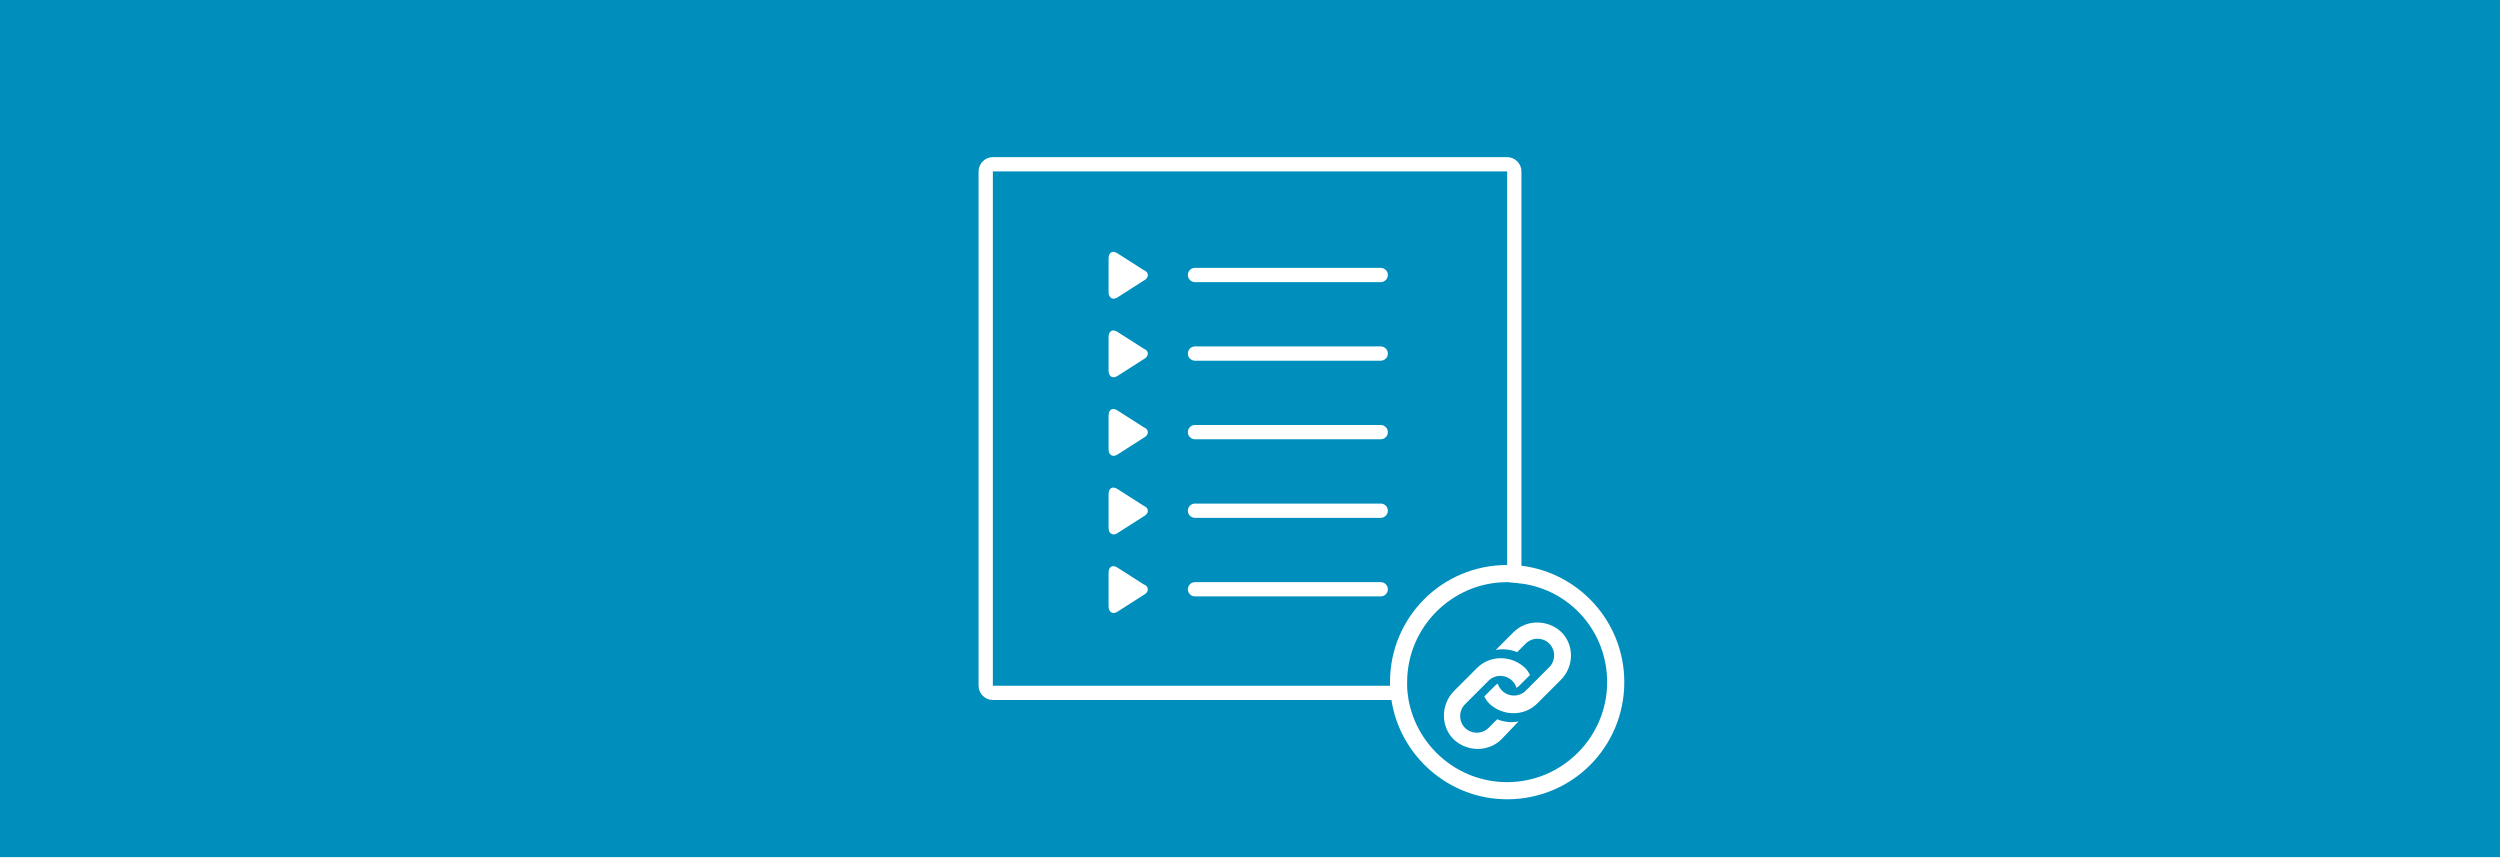
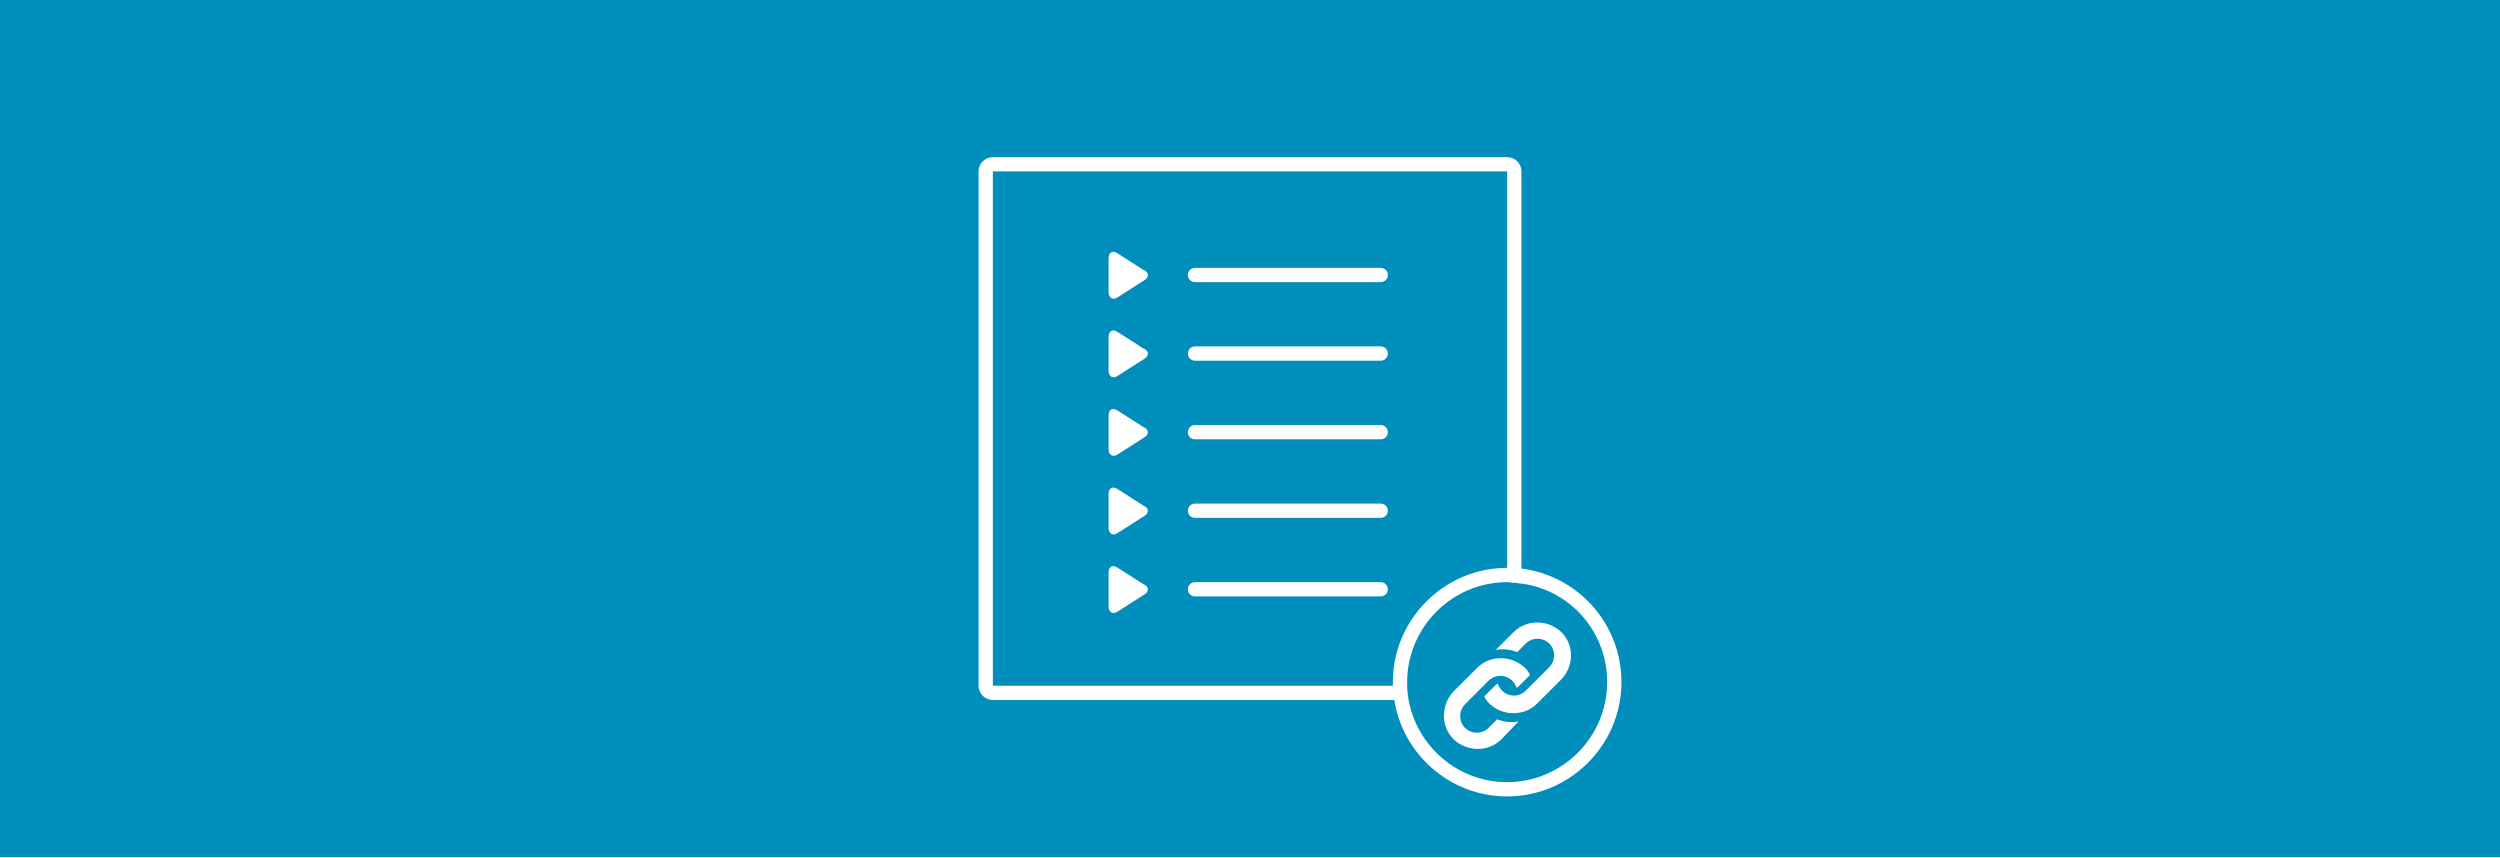
<svg xmlns="http://www.w3.org/2000/svg" version="1.1" id="Ebene_1" x="0px" y="0px" viewBox="0 0 350 120" style="enable-background:new 0 0 350 120;" xml:space="preserve">
  <style type="text/css">
	.st0{fill:#008EBD;}
</style>
  <g>
-     <path class="st0" d="M211,79.1V24h-72v72h55.6c0-0.2,0-0.3,0-0.5C194.6,86.4,201.9,79.1,211,79.1z M160.1,83.3l-3.6,2.3   c-0.7,0.5-1.3,0.1-1.3-0.7v-4.7c0-0.9,0.6-1.2,1.3-0.7l3.6,2.3C160.9,82.1,160.9,82.9,160.1,83.3z M160.1,72.3l-3.6,2.3   c-0.7,0.5-1.3,0.1-1.3-0.7v-4.7c0-0.9,0.6-1.2,1.3-0.7l3.6,2.3C160.9,71.1,160.9,71.9,160.1,72.3z M160.1,61.3l-3.6,2.3   c-0.7,0.5-1.3,0.1-1.3-0.7v-4.7c0-0.9,0.6-1.2,1.3-0.7l3.6,2.3C160.9,60.1,160.9,60.9,160.1,61.3z M160.1,50.3l-3.6,2.3   c-0.7,0.5-1.3,0.1-1.3-0.7v-4.7c0-0.9,0.6-1.2,1.3-0.7l3.6,2.3C160.9,49.1,160.9,49.9,160.1,50.3z M160.1,39.3l-3.6,2.3   c-0.7,0.5-1.3,0.1-1.3-0.7v-4.7c0-0.9,0.6-1.2,1.3-0.7l3.6,2.3C160.9,38.1,160.9,38.9,160.1,39.3z M193.3,83.5h-26   c-0.5,0-1-0.4-1-1c0-0.5,0.4-1,1-1h26c0.5,0,1,0.4,1,1C194.3,83.1,193.8,83.5,193.3,83.5z M193.3,72.5h-26c-0.5,0-1-0.4-1-1   c0-0.5,0.4-1,1-1h26c0.5,0,1,0.4,1,1C194.3,72.1,193.8,72.5,193.3,72.5z M193.3,61.5h-26c-0.5,0-1-0.4-1-1c0-0.5,0.4-1,1-1h26   c0.5,0,1,0.4,1,1C194.3,61.1,193.8,61.5,193.3,61.5z M193.3,50.5h-26c-0.5,0-1-0.4-1-1c0-0.5,0.4-1,1-1h26c0.5,0,1,0.4,1,1   C194.3,50.1,193.8,50.5,193.3,50.5z M193.3,39.5h-26c-0.5,0-1-0.4-1-1c0-0.5,0.4-1,1-1h26c0.5,0,1,0.4,1,1   C194.3,39.1,193.8,39.5,193.3,39.5z" />
+     <path class="st0" d="M0,0v120h350V0H0z M211,111.5c-8,0-14.6-5.9-15.8-13.5H139c-1.1,0-2-0.9-2-2V24c0-1.1,0.9-2,2-2h72   c1.1,0,2,0.9,2,2v55.6c7.9,1,14,7.7,14,15.9C227,104.3,219.8,111.5,211,111.5z" />
    <path class="st0" d="M213,81.7c-0.3,0-0.6-0.1-0.9-0.1c-0.4,0-0.7-0.1-1.1-0.1c-7.7,0-14,6.3-14,14c0,0.2,0,0.3,0,0.5   c0,0.7,0.1,1.3,0.2,2c1.2,6.5,6.9,11.5,13.8,11.5c7.7,0,14-6.3,14-14C225,88.4,219.8,82.6,213,81.7z M210.2,103.5   c-1.8,1.8-4.8,1.8-6.7,0c-1.8-1.8-1.8-4.8,0-6.7l3.3-3.3c1.8-1.8,4.8-1.8,6.7,0c0.3,0.3,0.5,0.6,0.7,1l-1.6,1.6   c-0.1,0.1-0.2,0.1-0.3,0.2c-0.1-0.4-0.3-0.7-0.6-1c-0.9-0.9-2.4-0.9-3.3,0l-3.3,3.3c-0.9,0.9-0.9,2.4,0,3.3c0.9,0.9,2.4,0.9,3.3,0   l1.2-1.2c1,0.4,2,0.5,3,0.3L210.2,103.5z M218.5,95.2l-3.3,3.3c-1.8,1.8-4.8,1.8-6.7,0c-0.3-0.3-0.5-0.6-0.7-1l1.6-1.6   c0.1-0.1,0.2-0.1,0.3-0.2c0.1,0.4,0.3,0.7,0.6,1c0.9,0.9,2.4,0.9,3.3,0l3.3-3.3c0.9-0.9,0.9-2.4,0-3.3c-0.9-0.9-2.4-0.9-3.3,0   l-1.2,1.2c-1-0.4-2-0.5-3-0.3l2.5-2.5c1.8-1.8,4.8-1.8,6.7,0C220.4,90.3,220.4,93.3,218.5,95.2z" />
-     <path class="st0" d="M0,0v120h350V0H0z M211,111.9c-8.2,0-15-6.1-16.2-13.9H139c-1.1,0-2-0.9-2-2V24c0-1.1,0.9-2,2-2h72   c1.1,0,2,0.9,2,2v55.2c8.1,1,14.4,7.9,14.4,16.3C227.4,104.6,220.1,111.9,211,111.9z" />
+     <path class="st0" d="M211,79.5V24h-72v72h56c0-0.2,0-0.3,0-0.5C195,86.7,202.2,79.5,211,79.5z M160.1,83.3l-3.6,2.3   c-0.7,0.5-1.3,0.1-1.3-0.7v-4.7c0-0.9,0.6-1.2,1.3-0.7l3.6,2.3C160.9,82.1,160.9,82.9,160.1,83.3z M160.1,72.3l-3.6,2.3   c-0.7,0.5-1.3,0.1-1.3-0.7v-4.7c0-0.9,0.6-1.2,1.3-0.7l3.6,2.3C160.9,71.1,160.9,71.9,160.1,72.3z M160.1,61.3l-3.6,2.3   c-0.7,0.5-1.3,0.1-1.3-0.7v-4.7c0-0.9,0.6-1.2,1.3-0.7l3.6,2.3C160.9,60.1,160.9,60.9,160.1,61.3z M160.1,50.3l-3.6,2.3   c-0.7,0.5-1.3,0.1-1.3-0.7v-4.7c0-0.9,0.6-1.2,1.3-0.7l3.6,2.3C160.9,49.1,160.9,49.9,160.1,50.3z M160.1,39.3l-3.6,2.3   c-0.7,0.5-1.3,0.1-1.3-0.7v-4.7c0-0.9,0.6-1.2,1.3-0.7l3.6,2.3C160.9,38.1,160.9,38.9,160.1,39.3z M193.3,83.5h-26   c-0.5,0-1-0.4-1-1c0-0.5,0.4-1,1-1h26c0.5,0,1,0.4,1,1C194.3,83.1,193.8,83.5,193.3,83.5z M193.3,72.5h-26c-0.5,0-1-0.4-1-1   c0-0.5,0.4-1,1-1h26c0.5,0,1,0.4,1,1C194.3,72.1,193.8,72.5,193.3,72.5z M193.3,61.5h-26c-0.5,0-1-0.4-1-1c0-0.5,0.4-1,1-1h26   c0.5,0,1,0.4,1,1C194.3,61.1,193.8,61.5,193.3,61.5z M193.3,50.5h-26c-0.5,0-1-0.4-1-1c0-0.5,0.4-1,1-1h26c0.5,0,1,0.4,1,1   C194.3,50.1,193.8,50.5,193.3,50.5z M193.3,39.5h-26c-0.5,0-1-0.4-1-1c0-0.5,0.4-1,1-1h26c0.5,0,1,0.4,1,1   C194.3,39.1,193.8,39.5,193.3,39.5z" />
  </g>
</svg>
